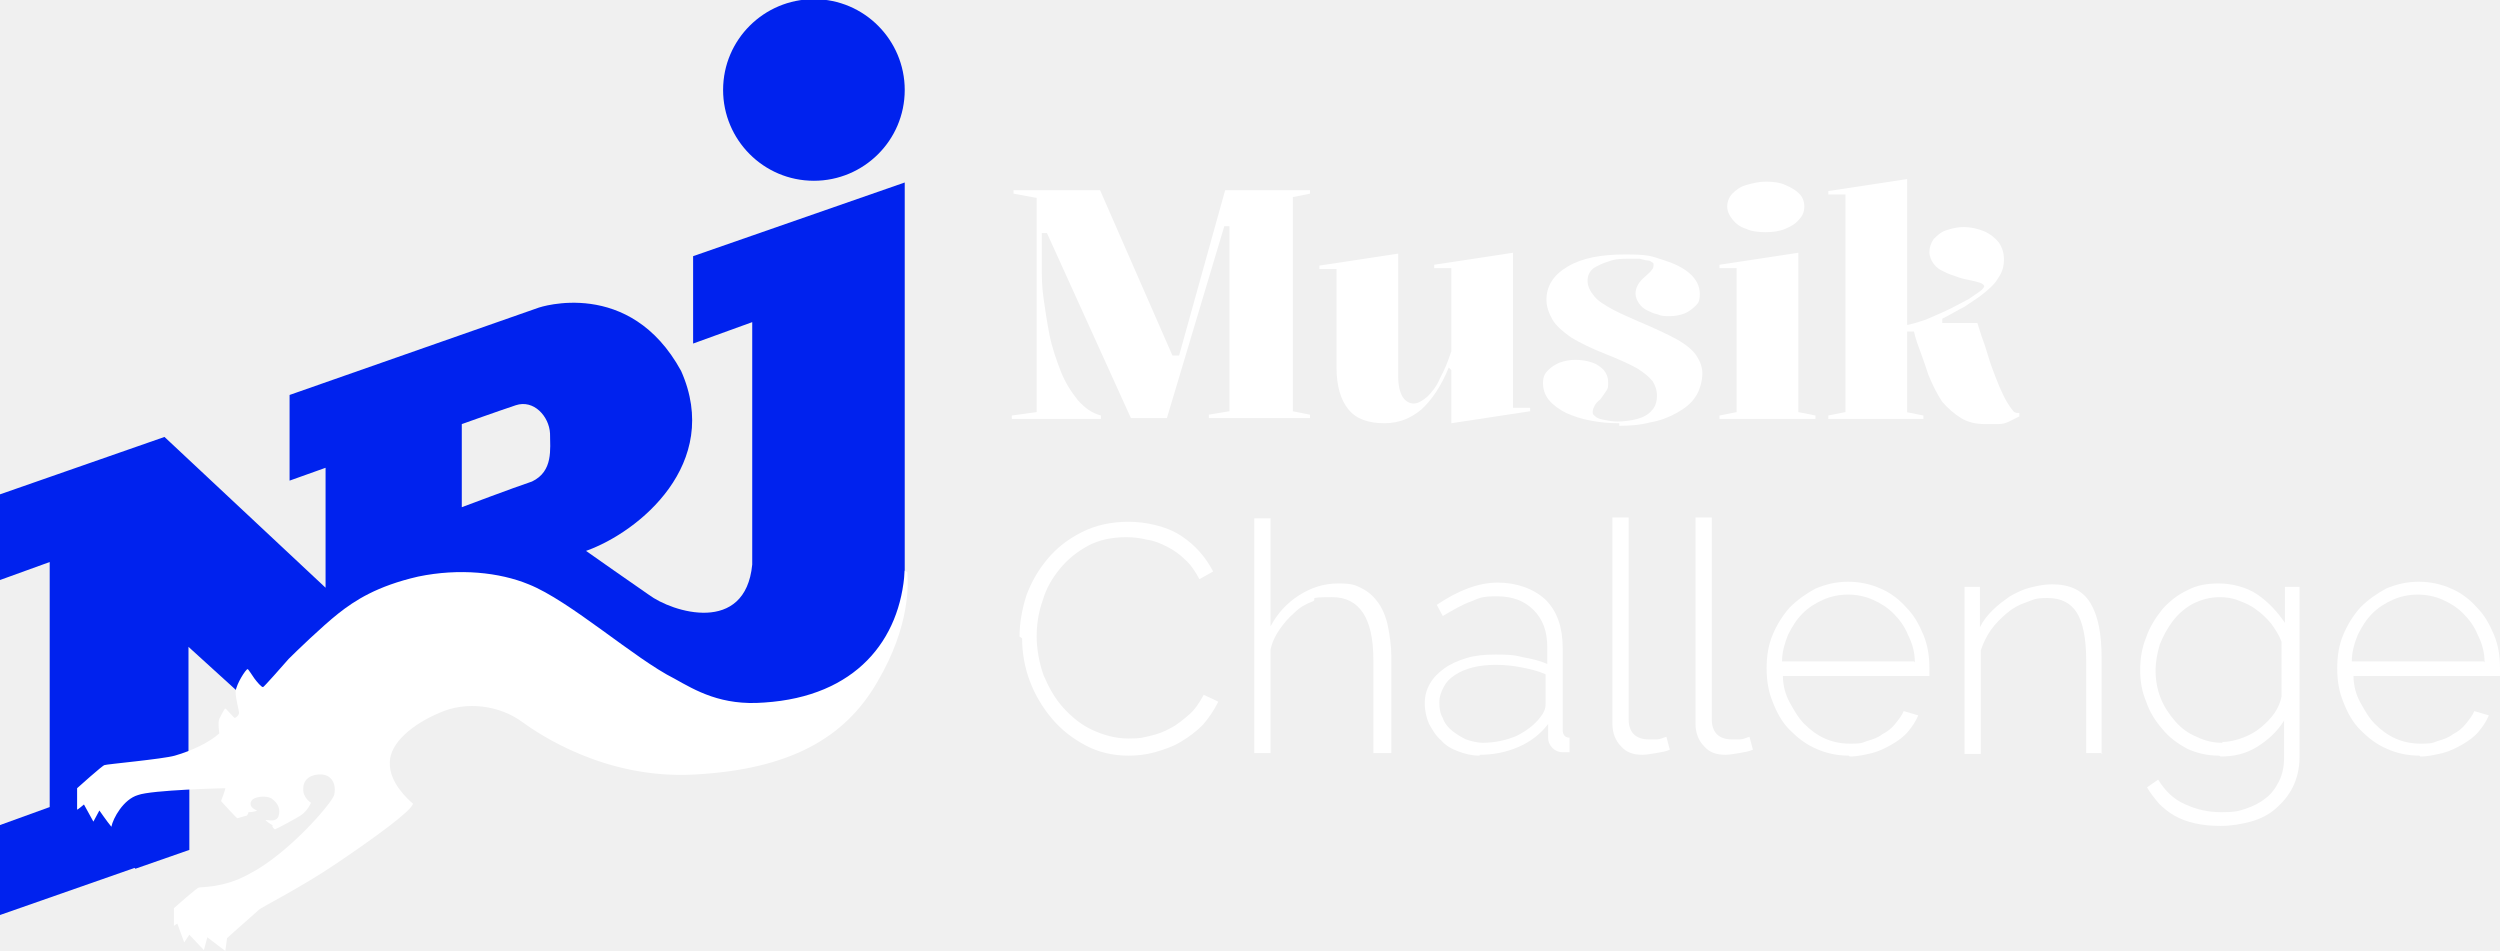
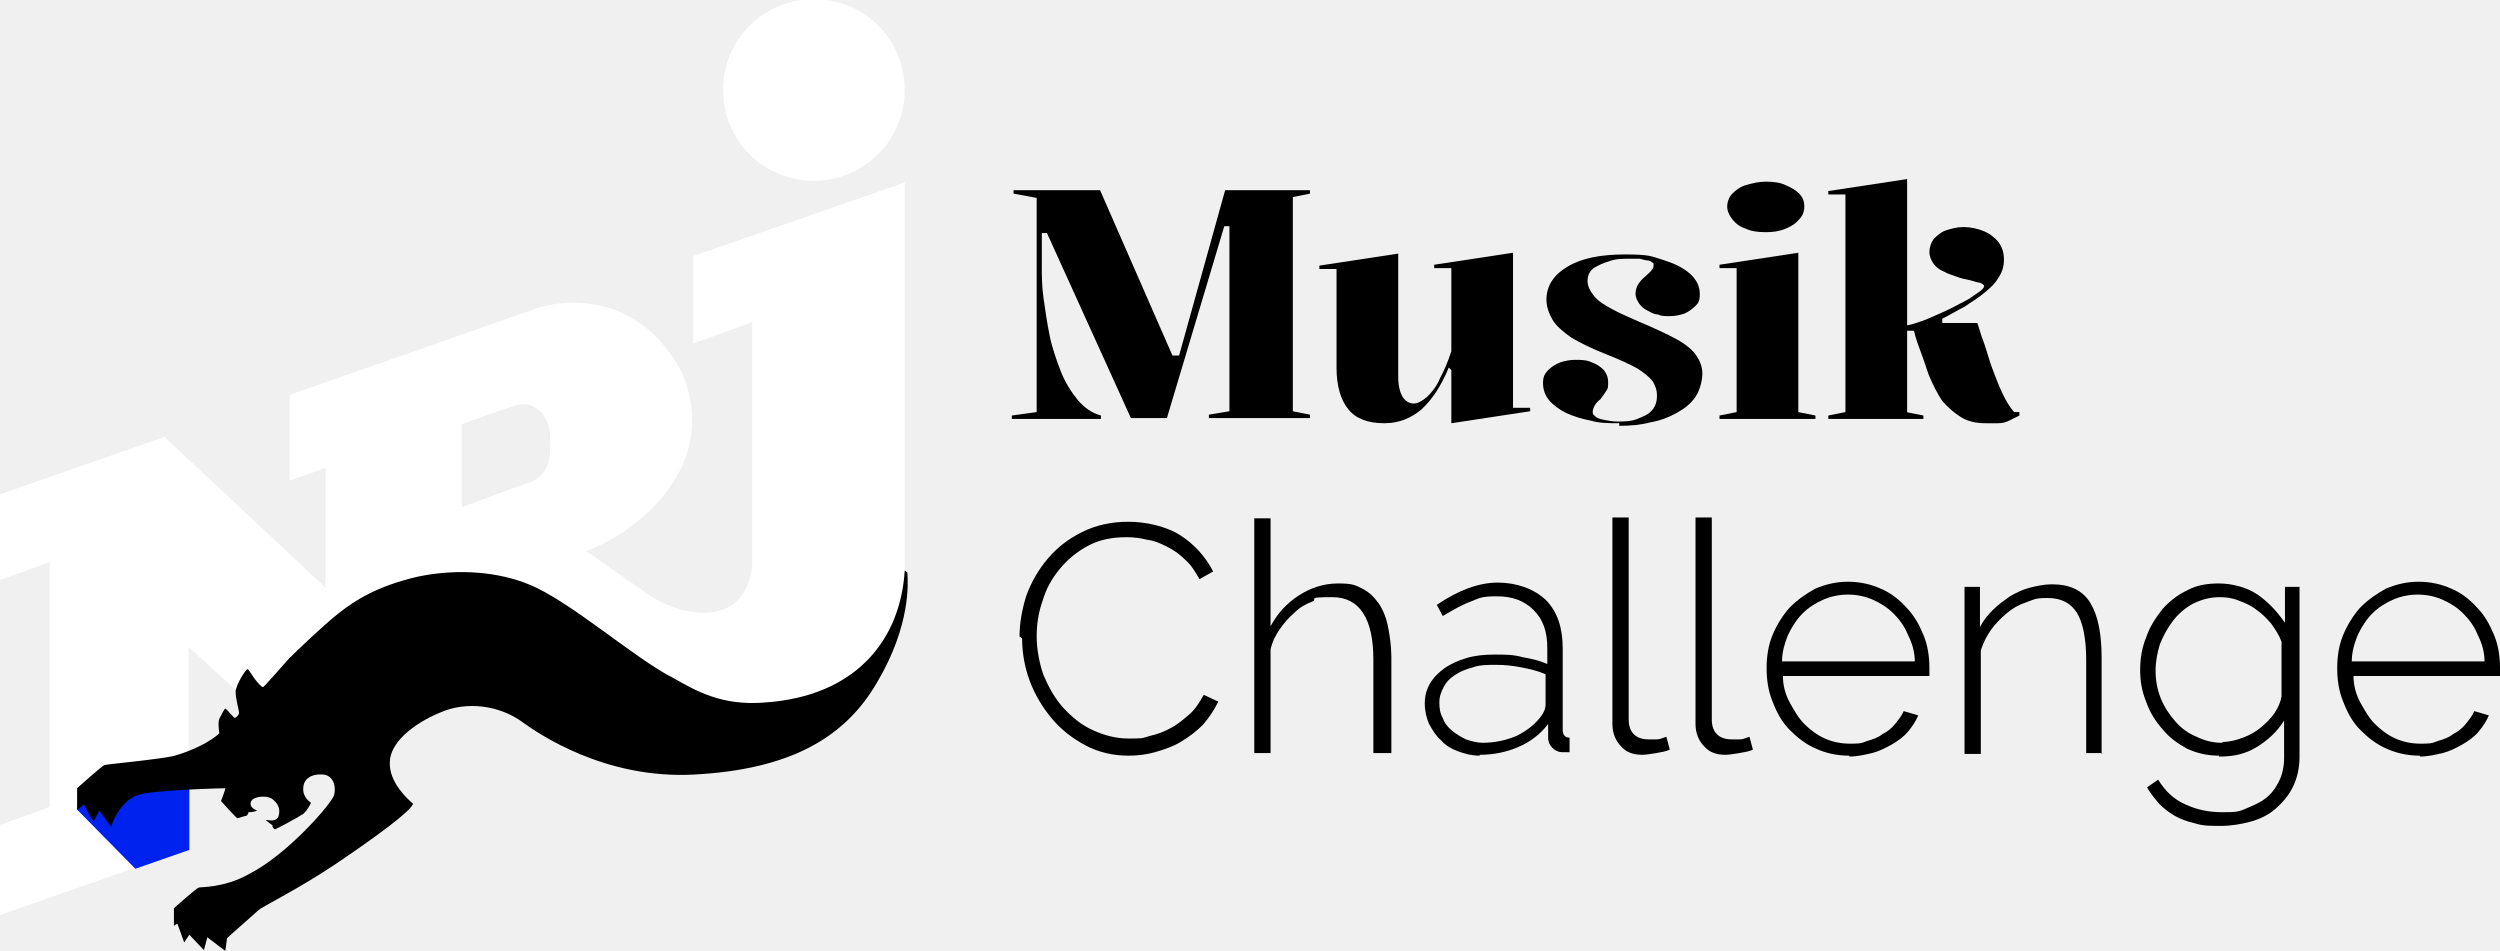
<svg xmlns="http://www.w3.org/2000/svg" version="1.1" viewBox="0 0 291.8 110.9">
  <defs>
    <style>
      .cls-1 {
        fill: #02e;
      }

      .cls-2 {
        fill: #fff;
      }
    </style>
  </defs>
  <g>
    <g id="Ebene_1">
-       <g>
-         <g>
-           <path class="cls-1" d="M80.9,29.9v10.2s6.9-2.5,6.9-2.5c0,0,0,26.9,0,28.3-.8,8.2-9.3,5.6-12.1,3.5-.9-.6-7.3-5.1-7.3-5.1,6.2-2.2,15.9-10.2,11.1-21-6-11-16.6-7.4-16.6-7.4l-29.1,10.2v10s4.2-1.5,4.2-1.5v14s-18.8-17.6-18.8-17.6L0,57.7v10s5.8-2.1,5.8-2.1v28.6S0,96.3,0,96.3v10.5s22-7.7,22-7.7v-23.6s12.1,11,12.1,11l31-8.2s4.1,3.3,7.2,5.5c5.3,3.8,11.6,4.6,18.7,2.7,7.8-2.1,14.6-9,14.6-19.1,0-3.6,0-46.1,0-46.1l-24.7,8.6ZM62.1,56.2c-2.1.7-8.2,3-8.2,3v-9.7s4.2-1.5,6.3-2.2c2.1-.7,3.9,1.3,4,3.3,0,1.8.4,4.4-2.1,5.6ZM95,21.1c5.8,0,10.6-4.7,10.6-10.6,0-5.8-4.7-10.6-10.6-10.6-5.8,0-10.6,4.7-10.6,10.6,0,5.8,4.7,10.6,10.6,10.6Z" />
-           <polygon class="cls-1" points="15.8 101.4 9 94.5 9.6 91.7 22.1 91.1 22.1 99.2 15.8 101.4" />
-           <path class="cls-2" d="M105.6,66.6c-.5,8.1-5.7,14.7-16.4,15.4-5,.4-8-1.4-10.5-2.8-4.6-2.3-12.2-9.1-17-11-3.4-1.4-8.1-1.9-12.9-.9-4.8,1.1-7.4,2.8-9.3,4.3-1.9,1.5-5,4.5-5.8,5.3-.7.8-2.9,3.3-3,3.3-.2,0-.7-.6-1-1-.3-.4-.7-1.1-.8-1.1-.2,0-1.3,1.7-1.4,2.6,0,.9.4,2.2.4,2.5,0,.3-.4.6-.5.6-.1,0-1-1.1-1.1-1.1-.1,0-.5.8-.7,1.2s0,1.7,0,1.7c-1.1,1-3.1,2-5.2,2.6-1.4.4-8,1-8.2,1.1-.2,0-3.2,2.7-3.2,2.7v2.5c.1,0,.8-.6.8-.6l1.1,2,.7-1.3s.9,1.3,1.4,1.9c.2-1,1.4-3.2,3.1-3.7,1.6-.6,10-.8,10.2-.8,0,.2-.5,1.5-.5,1.5s1.8,2,1.9,2,1-.3,1.1-.3c0,0,.2-.2.2-.4,0,0,.7,0,1-.2-.8-.3-.9-.8-.6-1.2s1.6-.6,2.3-.2c.7.5,1.1,1.2.8,2.1-.3.7-1.2.4-1.5.4,0,.1.7.6.8.6,0,0,0,.2,0,.2,0,0,.2.3.3.3.1,0,2.9-1.5,3.1-1.7.2-.1.8-.7,1.1-1.4,0,0-1-.6-.9-1.7,0-1.1,1-1.7,2.2-1.6,1.1.1,1.7,1.1,1.4,2.4-.3,1-5.4,6.9-9.9,9.2-3,1.7-5.8,1.5-5.9,1.6-.2,0-2.9,2.4-2.9,2.4v2.1c-.1,0,.4-.3.4-.3l.8,2.2.6-.9,1.7,1.8.4-1.5,2.1,1.6s.1-.8.2-1.5c.3-.3,3.4-3,3.7-3.3.3-.3,4.9-2.6,8.9-5.3,4.6-3.1,9-6.3,9.1-7.1-.6-.5-2.8-2.5-2.7-4.8,0-2.3,2.7-4.5,5.8-5.8,3.1-1.4,7-.9,9.7,1.1,1.8,1.3,9.6,6.7,20.1,6.1,11-.6,17.5-4.2,21.3-10.8,3.9-6.6,3.6-11.6,3.5-12.8Z" />
-           <polygon class="cls-2" points="27.8 89.6 28.5 86.4 29.6 86.8 28.3 89.4 27.8 89.6" />
-         </g>
-         <g>
-           <path class="cls-2" d="M118.1,48.9v-.4l2.9-.4v-25l-2.7-.5v-.4h10.1l8.8,20.1-.6-.8h1.3l-.5.8,5.6-20.1h9.9v.4l-2,.4v25l2,.4v.4h-11.8v-.4l2.4-.4v-21.6h-.6l-6.7,22.4h-4.2l-9.8-21.6h-.6v3.9c0,1.1,0,2.3.2,3.7.2,1.4.4,2.8.7,4.3.3,1.5.8,2.9,1.3,4.2s1.2,2.4,2,3.4c.8.9,1.6,1.5,2.7,1.8v.4h-10.4Z" />
-           <path class="cls-2" d="M161.6,49.4c-1.9,0-3.3-.5-4.2-1.6-.9-1.1-1.4-2.7-1.4-4.9v-11.5h-2v-.4l9.2-1.4v14.4c0,1,.2,1.8.5,2.3.3.5.8.8,1.3.8s1-.3,1.6-.8c.5-.5,1.1-1.2,1.5-2.2.5-.9.9-1.9,1.3-3.1v-9.7h-2v-.4l9.2-1.4v18.1h2v.4l-9.2,1.4v-6.2l-.3-.3c-.9,2.2-2,3.8-3.2,4.9-1.2,1-2.6,1.6-4.3,1.6Z" />
-           <path class="cls-2" d="M189,49.4c-1.2,0-2.3-.1-3.3-.3-1.1-.2-2-.5-2.9-.9-.8-.4-1.5-.9-2-1.5-.5-.6-.7-1.3-.7-2s.2-1.1.6-1.5.9-.7,1.4-.9c.6-.2,1.2-.3,1.8-.3s1.3.1,1.9.3c.6.2,1,.5,1.4.9.3.4.5.8.5,1.4s0,.7-.2,1-.4.6-.7,1c-.4.3-.6.6-.7.8-.1.2-.2.4-.2.7s.1.3.3.5c.2.2.5.3,1,.4s1,.2,1.6.2,1.6-.1,2.3-.3c.7-.2,1.3-.5,1.7-1,.4-.4.6-1,.6-1.7s-.2-1.2-.5-1.7c-.4-.5-1-1-1.8-1.5-.9-.5-2-1-3.5-1.6-1.8-.7-3.2-1.4-4.2-2-1-.7-1.8-1.4-2.2-2.1-.4-.7-.7-1.5-.7-2.3,0-1.6.8-2.9,2.5-3.9,1.7-1,3.9-1.4,6.7-1.4s3,.2,4.3.6,2.4.9,3.2,1.6c.8.7,1.2,1.5,1.2,2.4s-.2,1.1-.5,1.4-.8.7-1.3.9c-.6.2-1.1.3-1.7.3s-1,0-1.4-.2c-.5-.1-.9-.3-1.3-.5s-.7-.5-.9-.8c-.2-.3-.4-.7-.4-1.1,0-.8.4-1.4,1.1-2,.4-.4.7-.6.8-.8.2-.2.2-.4.2-.6s0-.2-.2-.3c-.1-.1-.3-.2-.5-.2-.2,0-.5-.1-.9-.2-.4,0-.8,0-1.2,0-.9,0-1.6,0-2.4.3-.7.2-1.3.5-1.8.8-.5.4-.7.9-.7,1.5s.3,1.2.8,1.8,1.2,1,2.1,1.5c.9.5,1.9.9,3,1.4,1.9.8,3.4,1.5,4.5,2.1,1.1.6,1.9,1.3,2.3,1.9s.7,1.3.7,2.1-.3,2-.8,2.7c-.5.8-1.3,1.4-2.2,1.9-.9.5-1.9.9-3.1,1.1-1.1.3-2.3.4-3.6.4Z" />
-           <path class="cls-2" d="M200.7,48.9v-.4l2-.4v-16.8h-2v-.4l9.2-1.4v18.6l2,.4v.4h-11.1ZM206.1,27.1c-.9,0-1.7-.1-2.3-.4-.7-.2-1.2-.6-1.6-1.1-.4-.5-.6-1-.6-1.5s.2-1.1.6-1.5c.4-.4.9-.8,1.6-1,.7-.2,1.5-.4,2.3-.4s1.7.1,2.3.4c.7.3,1.2.6,1.6,1,.4.4.6.9.6,1.5s-.2,1.1-.6,1.5c-.4.5-.9.8-1.6,1.1-.7.3-1.5.4-2.3.4Z" />
-           <path class="cls-2" d="M222.5,48.1l2,.4v.4h-11.1v-.4l2-.4v-25.4h-2v-.4l9.2-1.4v27.3ZM222.2,38.6v-.6c.8-.1,1.7-.4,2.6-.7.9-.4,1.9-.8,2.9-1.3.8-.4,1.5-.8,2.1-1.1.6-.4,1-.7,1.3-.9.3-.2.5-.5.5-.6s-.2-.3-.5-.4c-.3-.1-.7-.2-1.2-.3-.5-.1-1-.2-1.5-.4-.5-.2-1-.3-1.5-.6-.5-.2-.9-.5-1.2-.9-.3-.4-.5-.9-.5-1.4s.2-1.1.5-1.5c.4-.4.8-.8,1.4-1,.6-.2,1.3-.4,2.1-.4s1.7.2,2.4.5c.7.3,1.3.8,1.7,1.3.4.6.6,1.2.6,2s-.2,1.5-.7,2.2c-.4.7-1.1,1.3-2,2-.5.4-1.2.8-1.9,1.3-.8.4-1.6.9-2.6,1.4v.5h4.1c.3,1,.6,1.9.9,2.7.3.9.5,1.7.8,2.5.3.8.6,1.6.9,2.3s.6,1.3.9,1.8c.3.5.6.9.8,1.1.1,0,.2.1.3.1s.2,0,.3,0v.4c-.4.2-.8.4-1.2.6-.4.2-.8.3-1.3.3s-.9,0-1.5,0c-1,0-2-.2-2.8-.7s-1.5-1.1-2.2-1.9c-.6-.9-1.1-1.9-1.6-3.1-.3-.9-.6-1.8-.9-2.6-.3-.8-.6-1.6-.8-2.5h-1.5Z" />
-         </g>
-         <g>
-           <path class="cls-2" d="M119,74.3c0-1.6.3-3.2.8-4.8.6-1.6,1.4-3,2.5-4.3,1.1-1.3,2.4-2.3,4-3.1,1.6-.8,3.4-1.2,5.4-1.2s4.4.5,6.1,1.6c1.7,1.1,2.9,2.5,3.8,4.2l-1.6.9c-.5-.9-1-1.7-1.7-2.3-.6-.6-1.3-1.1-2.1-1.5s-1.5-.7-2.3-.8c-.8-.2-1.6-.3-2.4-.3-1.7,0-3.2.3-4.5,1-1.3.7-2.4,1.6-3.3,2.7-.9,1.1-1.6,2.3-2,3.7-.5,1.4-.7,2.8-.7,4.2s.3,3.1.8,4.5c.6,1.4,1.3,2.7,2.3,3.8,1,1.1,2.1,2,3.4,2.6s2.7,1,4.2,1,1.6-.1,2.5-.3c.9-.2,1.7-.5,2.4-.9.8-.4,1.5-1,2.2-1.6s1.2-1.4,1.7-2.3l1.7.8c-.5,1-1.1,1.9-1.8,2.7-.8.8-1.6,1.4-2.6,2s-2,.9-3,1.2c-1.1.3-2.1.4-3.1.4-1.8,0-3.5-.4-5-1.2-1.5-.8-2.8-1.8-3.9-3.1s-2-2.8-2.6-4.4c-.6-1.6-.9-3.3-.9-5Z" />
-           <path class="cls-2" d="M162.2,87.9h-1.9v-10.9c0-4.8-1.6-7.3-4.8-7.3s-1.6.2-2.3.5c-.8.3-1.5.7-2.1,1.3-.7.6-1.2,1.2-1.7,1.9-.5.7-.9,1.5-1.1,2.4v12.1h-1.9v-27.4h1.9v12.6c.8-1.5,1.9-2.7,3.3-3.6,1.4-.9,2.9-1.4,4.6-1.4s2,.2,2.8.6c.8.4,1.4,1,1.9,1.7s.9,1.7,1.1,2.7.4,2.3.4,3.6v11.2Z" />
-           <path class="cls-2" d="M172.7,88.2c-.9,0-1.7-.2-2.5-.5-.8-.3-1.5-.7-2-1.3-.6-.5-1-1.2-1.4-1.9-.3-.7-.5-1.5-.5-2.4s.2-1.6.6-2.3c.4-.7,1-1.3,1.7-1.8s1.6-.9,2.6-1.2c1-.3,2.1-.4,3.3-.4s2.1,0,3.2.3c1.1.2,2,.4,2.9.8v-1.9c0-1.9-.5-3.3-1.6-4.4-1.1-1.1-2.5-1.6-4.3-1.6s-2,.2-3,.6c-1.1.4-2.1,1-3.3,1.7l-.7-1.3c2.5-1.7,4.9-2.6,7.1-2.6s4.2.7,5.6,2c1.4,1.4,2,3.3,2,5.7v9.5c0,.6.3.9.8.9v1.7c-.1,0-.3,0-.4,0-.1,0-.3,0-.4,0-.5,0-.9-.2-1.2-.5-.3-.3-.5-.7-.5-1.2v-1.6c-.9,1.2-2.1,2.1-3.5,2.7-1.4.6-2.9.9-4.5.9ZM173,86.7c1.5,0,2.8-.3,4-.8,1.2-.6,2.1-1.3,2.8-2.2.4-.5.6-1,.6-1.5v-3.5c-.9-.4-1.8-.6-2.8-.8-1-.2-2-.3-3-.3s-1.9.1-2.7.3c-.8.2-1.5.5-2.1.9-.6.4-1,.8-1.3,1.4s-.5,1.1-.5,1.8.1,1.3.4,1.8c.2.6.6,1.1,1.1,1.5.5.4,1,.7,1.6,1,.6.2,1.3.4,2,.4Z" />
-           <path class="cls-2" d="M188.2,60.4h1.9v23.6c0,.7.2,1.3.6,1.7.4.4,1,.6,1.7.6s.6,0,1,0,.7-.2,1.1-.3l.4,1.5c-.4.2-1,.3-1.6.4-.6.1-1.2.2-1.6.2-1.1,0-1.9-.3-2.5-1-.6-.6-1-1.5-1-2.6v-24.1Z" />
-           <path class="cls-2" d="M197.9,60.4h1.9v23.6c0,.7.2,1.3.6,1.7.4.4,1,.6,1.7.6s.6,0,1,0,.7-.2,1.1-.3l.4,1.5c-.4.2-1,.3-1.6.4-.6.1-1.2.2-1.6.2-1.1,0-1.9-.3-2.5-1-.6-.6-1-1.5-1-2.6v-24.1Z" />
-           <path class="cls-2" d="M215.8,88.2c-1.4,0-2.7-.3-3.8-.8-1.2-.5-2.2-1.3-3.1-2.2s-1.5-2-2-3.3c-.5-1.2-.7-2.5-.7-3.9s.2-2.7.7-3.9c.5-1.2,1.2-2.3,2-3.2.9-.9,1.9-1.6,3-2.2,1.2-.5,2.4-.8,3.8-.8s2.7.3,3.8.8c1.2.5,2.2,1.3,3,2.2.9.9,1.5,2,2,3.2.5,1.2.7,2.5.7,3.9v.5c0,.2,0,.3,0,.4h-17.1c0,1.1.3,2.2.8,3.1s1,1.8,1.7,2.5c.7.7,1.5,1.3,2.4,1.7.9.4,1.9.6,2.9.6s1.3,0,2-.3c.7-.2,1.3-.4,1.8-.8.6-.3,1.1-.7,1.5-1.2s.8-1,1-1.5l1.7.5c-.3.7-.7,1.3-1.2,1.9s-1.2,1.1-1.9,1.5c-.7.4-1.5.8-2.3,1-.9.2-1.7.4-2.6.4ZM223.5,77.3c0-1.2-.3-2.2-.8-3.2-.4-1-1-1.8-1.7-2.5-.7-.7-1.5-1.2-2.4-1.6-.9-.4-1.9-.6-2.9-.6s-2,.2-2.9.6c-.9.4-1.7.9-2.4,1.6-.7.7-1.2,1.5-1.7,2.5-.4,1-.7,2-.7,3.1h15.4Z" />
-           <path class="cls-2" d="M245.4,87.9h-1.9v-10.9c0-2.5-.4-4.4-1.1-5.5s-1.8-1.7-3.4-1.7-1.6.2-2.5.5-1.6.7-2.3,1.3c-.7.6-1.3,1.2-1.8,1.9s-.9,1.5-1.2,2.4v12.1h-1.9v-19.5h1.8v4.7c.4-.8.9-1.4,1.5-2s1.3-1.1,2-1.6c.7-.4,1.5-.8,2.3-1s1.7-.4,2.6-.4c2.1,0,3.6.7,4.5,2.2s1.3,3.6,1.3,6.4v11.2Z" />
-           <path class="cls-2" d="M259,88.2c-1.4,0-2.6-.3-3.7-.8-1.1-.6-2.1-1.3-2.9-2.3-.8-.9-1.5-2-1.9-3.2-.5-1.2-.7-2.4-.7-3.7s.2-2.6.7-3.8c.4-1.2,1.1-2.3,1.9-3.3.8-.9,1.8-1.7,2.9-2.2,1.1-.6,2.3-.8,3.7-.8s3.2.4,4.5,1.3,2.3,2,3.2,3.3v-4.2h1.7v19.9c0,1.3-.3,2.5-.8,3.5-.5,1-1.2,1.8-2,2.5-.8.7-1.8,1.2-2.9,1.5-1.1.3-2.3.5-3.5.5s-2.1-.1-3-.3c-.9-.2-1.7-.5-2.4-.9-.7-.4-1.3-.9-1.8-1.4-.5-.6-1-1.2-1.4-1.9l1.3-.9c.8,1.3,1.8,2.3,3.2,2.9,1.3.6,2.7.9,4.2.9s1.9-.1,2.8-.4c.9-.3,1.7-.7,2.3-1.2.7-.5,1.2-1.2,1.6-2,.4-.8.6-1.7.6-2.8v-4.3c-.8,1.3-1.9,2.3-3.2,3.1s-2.7,1.1-4.2,1.1ZM259.4,86.6c.8,0,1.6-.2,2.4-.5.8-.3,1.5-.7,2.1-1.2.6-.5,1.2-1.1,1.6-1.7.4-.6.7-1.3.8-1.9v-6.4c-.3-.8-.7-1.4-1.2-2.1-.5-.6-1.1-1.2-1.7-1.6-.6-.5-1.3-.8-2.1-1.1-.7-.3-1.5-.4-2.2-.4-1.2,0-2.2.3-3.2.8-.9.5-1.7,1.2-2.3,2-.6.8-1.1,1.7-1.5,2.7-.3,1-.5,2-.5,3.1s.2,2.2.6,3.2c.4,1,1,1.9,1.7,2.7.7.8,1.5,1.4,2.5,1.8,1,.5,2,.7,3,.7Z" />
-           <path class="cls-2" d="M282.4,88.2c-1.4,0-2.7-.3-3.8-.8-1.2-.5-2.2-1.3-3.1-2.2s-1.5-2-2-3.3c-.5-1.2-.7-2.5-.7-3.9s.2-2.7.7-3.9c.5-1.2,1.2-2.3,2-3.2.9-.9,1.9-1.6,3-2.2,1.2-.5,2.4-.8,3.8-.8s2.7.3,3.8.8c1.2.5,2.2,1.3,3,2.2.9.9,1.5,2,2,3.2.5,1.2.7,2.5.7,3.9v.5c0,.2,0,.3,0,.4h-17.1c0,1.1.3,2.2.8,3.1s1,1.8,1.7,2.5c.7.7,1.5,1.3,2.4,1.7.9.4,1.9.6,2.9.6s1.3,0,2-.3c.7-.2,1.3-.4,1.8-.8.6-.3,1.1-.7,1.5-1.2s.8-1,1-1.5l1.7.5c-.3.7-.7,1.3-1.2,1.9s-1.2,1.1-1.9,1.5c-.7.4-1.5.8-2.3,1-.9.2-1.7.4-2.6.4ZM290,77.3c0-1.2-.3-2.2-.8-3.2-.4-1-1-1.8-1.7-2.5-.7-.7-1.5-1.2-2.4-1.6-.9-.4-1.9-.6-2.9-.6s-2,.2-2.9.6c-.9.4-1.7.9-2.4,1.6-.7.7-1.2,1.5-1.7,2.5-.4,1-.7,2-.7,3.1h15.4Z" />
-         </g>
-       </g>
+       <path class="cls-2" d="M80.9,29.9v10.2l6.9-2.5v28.3c-.8,8.2-9.3,5.6-12.1,3.5-.9-.6-7.3-5.1-7.3-5.1,6.2-2.2,15.9-10.2,11.1-21-6-11-16.6-7.4-16.6-7.4l-29.1,10.2v10l4.2-1.5v14l-18.8-17.6L0,57.7v10l5.8-2.1v28.6l-5.8,2.1v10.5l22-7.7v-23.6l12.1,11,31-8.2s4.1,3.3,7.2,5.5c5.3,3.8,11.6,4.6,18.7,2.7,7.8-2.1,14.6-9,14.6-19.1V21.3l-24.7,8.6h0ZM62.1,56.2c-2.1.7-8.2,3-8.2,3v-9.7s4.2-1.5,6.3-2.2,3.9,1.3,4,3.3c0,1.8.4,4.4-2.1,5.6ZM95,21.1c5.8,0,10.6-4.7,10.6-10.6S100.9-.1,95-.1s-10.6,4.7-10.6,10.6,4.7,10.6,10.6,10.6Z" />
+       <polygon class="cls-1" points="15.8 101.4 9 94.5 9.6 91.7 22.1 91.1 22.1 99.2 15.8 101.4" />
+       <path d="M105.6,66.6c-.5,8.1-5.7,14.7-16.4,15.4-5,.4-8-1.4-10.5-2.8-4.6-2.3-12.2-9.1-17-11-3.4-1.4-8.1-1.9-12.9-.9-4.8,1.1-7.4,2.8-9.3,4.3-1.9,1.5-5,4.5-5.8,5.3-.7.8-2.9,3.3-3,3.3-.2,0-.7-.6-1-1s-.7-1.1-.8-1.1c-.2,0-1.3,1.7-1.4,2.6,0,.9.4,2.2.4,2.5s-.4.6-.5.6-1-1.1-1.1-1.1-.5.8-.7,1.2,0,1.7,0,1.7c-1.1,1-3.1,2-5.2,2.6-1.4.4-8,1-8.2,1.1-.2,0-3.2,2.7-3.2,2.7v2.5c.1,0,.8-.6.8-.6l1.1,2,.7-1.3s.9,1.3,1.4,1.9c.2-1,1.4-3.2,3.1-3.7,1.6-.6,10-.8,10.2-.8,0,.2-.5,1.5-.5,1.5,0,0,1.8,2,1.9,2s1-.3,1.1-.3c0,0,.2-.2.2-.4,0,0,.7,0,1-.2-.8-.3-.9-.8-.6-1.2s1.6-.6,2.3-.2c.7.5,1.1,1.2.8,2.1-.3.7-1.2.4-1.5.4,0,0,.7.6.8.6v.2s.2.3.3.3,2.9-1.5,3.1-1.7c.2,0,.8-.7,1.1-1.4,0,0-1-.6-.9-1.7,0-1.1,1-1.7,2.2-1.6,1.1,0,1.7,1.1,1.4,2.4-.3,1-5.4,6.9-9.9,9.2-3,1.7-5.8,1.5-5.9,1.6-.2,0-2.9,2.4-2.9,2.4v2.1c-.1,0,.4-.3.4-.3l.8,2.2.6-.9,1.7,1.8.4-1.5,2.1,1.6s.1-.8.2-1.5c.3-.3,3.4-3,3.7-3.3.3-.3,4.9-2.6,8.9-5.3,4.6-3.1,9-6.3,9.1-7.1-.6-.5-2.8-2.5-2.7-4.8,0-2.3,2.7-4.5,5.8-5.8,3.1-1.4,7-.9,9.7,1.1,1.8,1.3,9.6,6.7,20.1,6.1,11-.6,17.5-4.2,21.3-10.8,3.9-6.6,3.6-11.6,3.5-12.8l-.3-.2Z" />
+       <polygon points="27.8 89.6 28.5 86.4 29.6 86.8 28.3 89.4 27.8 89.6" />
+       <path d="M118.1,48.9v-.4l2.9-.4v-25l-2.7-.5v-.4h10.1l8.8,20.1-.6-.8h1.3l-.5.8,5.6-20.1h9.9v.4l-2,.4v25l2,.4v.4h-11.8v-.4l2.4-.4v-21.6h-.6l-6.7,22.4h-4.2l-9.8-21.6h-.6v3.9c0,1.1,0,2.3.2,3.7s.4,2.8.7,4.3c.3,1.5.8,2.9,1.3,4.2s1.2,2.4,2,3.4c.8.9,1.6,1.5,2.7,1.8v.4h-10.4Z" />
+       <path d="M161.6,49.4c-1.9,0-3.3-.5-4.2-1.6s-1.4-2.7-1.4-4.9v-11.5h-2v-.4l9.2-1.4v14.4c0,1,.2,1.8.5,2.3s.8.8,1.3.8,1-.3,1.6-.8c.5-.5,1.1-1.2,1.5-2.2.5-.9.9-1.9,1.3-3.1v-9.7h-2v-.4l9.2-1.4v18.1h2v.4l-9.2,1.4v-6.2l-.3-.3c-.9,2.2-2,3.8-3.2,4.9-1.2,1-2.6,1.6-4.3,1.6h0Z" />
+       <path d="M189,49.4c-1.2,0-2.3,0-3.3-.3-1.1-.2-2-.5-2.9-.9-.8-.4-1.5-.9-2-1.5s-.7-1.3-.7-2,.2-1.1.6-1.5.9-.7,1.4-.9c.6-.2,1.2-.3,1.8-.3s1.3,0,1.9.3c.6.2,1,.5,1.4.9.3.4.5.8.5,1.4s0,.7-.2,1-.4.6-.7,1c-.4.3-.6.6-.7.8-.1.2-.2.4-.2.7s.1.3.3.5.5.3,1,.4,1,.2,1.6.2,1.6,0,2.3-.3,1.3-.5,1.7-1c.4-.4.6-1,.6-1.7s-.2-1.2-.5-1.7c-.4-.5-1-1-1.8-1.5-.9-.5-2-1-3.5-1.6-1.8-.7-3.2-1.4-4.2-2-1-.7-1.8-1.4-2.2-2.1-.4-.7-.7-1.5-.7-2.3,0-1.6.8-2.9,2.5-3.9,1.7-1,3.9-1.4,6.7-1.4s3,.2,4.3.6,2.4.9,3.2,1.6,1.2,1.5,1.2,2.4-.2,1.1-.5,1.4-.8.7-1.3.9c-.6.2-1.1.3-1.7.3s-1,0-1.4-.2c-.5,0-.9-.3-1.3-.5s-.7-.5-.9-.8-.4-.7-.4-1.1c0-.8.4-1.4,1.1-2,.4-.4.7-.6.8-.8.2-.2.2-.4.2-.6s0-.2-.2-.3c-.1-.1-.3-.2-.5-.2s-.5-.1-.9-.2h-1.2c-.9,0-1.6,0-2.4.3-.7.2-1.3.5-1.8.8-.5.4-.7.9-.7,1.5s.3,1.2.8,1.8,1.2,1,2.1,1.5c.9.5,1.9.9,3,1.4,1.9.8,3.4,1.5,4.5,2.1s1.9,1.3,2.3,1.9.7,1.3.7,2.1-.3,2-.8,2.7c-.5.8-1.3,1.4-2.2,1.9s-1.9.9-3.1,1.1c-1.1.3-2.3.4-3.6.4v-.3Z" />
+       <path d="M200.7,48.9v-.4l2-.4v-16.8h-2v-.4l9.2-1.4v18.6l2,.4v.4h-11.2ZM206.1,27.1c-.9,0-1.7-.1-2.3-.4-.7-.2-1.2-.6-1.6-1.1-.4-.5-.6-1-.6-1.5s.2-1.1.6-1.5c.4-.4.9-.8,1.6-1,.7-.2,1.5-.4,2.3-.4s1.7.1,2.3.4c.7.3,1.2.6,1.6,1,.4.4.6.9.6,1.5s-.2,1.1-.6,1.5c-.4.5-.9.8-1.6,1.1-.7.3-1.5.4-2.3.4Z" />
+       <path d="M222.5,48.1l2,.4v.4h-11.1v-.4l2-.4v-25.4h-2v-.4l9.2-1.4v27.3h0ZM222.2,38.6v-.6c.8,0,1.7-.4,2.6-.7.9-.4,1.9-.8,2.9-1.3s1.5-.8,2.1-1.1c.6-.4,1-.7,1.3-.9s.5-.5.5-.6-.2-.3-.5-.4c-.3,0-.7-.2-1.2-.3s-1-.2-1.5-.4-1-.3-1.5-.6c-.5-.2-.9-.5-1.2-.9s-.5-.9-.5-1.4.2-1.1.5-1.5c.4-.4.8-.8,1.4-1,.6-.2,1.3-.4,2.1-.4s1.7.2,2.4.5,1.3.8,1.7,1.3c.4.6.6,1.2.6,2s-.2,1.5-.7,2.2c-.4.7-1.1,1.3-2,2-.5.4-1.2.8-1.9,1.3-.8.4-1.6.9-2.6,1.4v.5h4.1c.3,1,.6,1.9.9,2.7.3.9.5,1.7.8,2.5s.6,1.6.9,2.3.6,1.3.9,1.8c.3.5.6.9.8,1.1.1,0,.2,0,.3,0h.3v.4c-.4.2-.8.4-1.2.6-.4.2-.8.3-1.3.3h-1.5c-1,0-2-.2-2.8-.7s-1.5-1.1-2.2-1.9c-.6-.9-1.1-1.9-1.6-3.1-.3-.9-.6-1.8-.9-2.6-.3-.8-.6-1.6-.8-2.5h-1.5.3Z" />
+       <path d="M119,74.3c0-1.6.3-3.2.8-4.8.6-1.6,1.4-3,2.5-4.3,1.1-1.3,2.4-2.3,4-3.1s3.4-1.2,5.4-1.2,4.4.5,6.1,1.6c1.7,1.1,2.9,2.5,3.8,4.2l-1.6.9c-.5-.9-1-1.7-1.7-2.3-.6-.6-1.3-1.1-2.1-1.5s-1.5-.7-2.3-.8c-.8-.2-1.6-.3-2.4-.3-1.7,0-3.2.3-4.5,1-1.3.7-2.4,1.6-3.3,2.7s-1.6,2.3-2,3.7c-.5,1.4-.7,2.8-.7,4.2s.3,3.1.8,4.5c.6,1.4,1.3,2.7,2.3,3.8,1,1.1,2.1,2,3.4,2.6,1.3.6,2.7,1,4.2,1s1.6,0,2.5-.3c.9-.2,1.7-.5,2.4-.9.8-.4,1.5-1,2.2-1.6s1.2-1.4,1.7-2.3l1.7.8c-.5,1-1.1,1.9-1.8,2.7-.8.8-1.6,1.4-2.6,2s-2,.9-3,1.2c-1.1.3-2.1.4-3.1.4-1.8,0-3.5-.4-5-1.2-1.5-.8-2.8-1.8-3.9-3.1s-2-2.8-2.6-4.4-.9-3.3-.9-5l-.3-.2Z" />
+       <path d="M162.2,87.9h-1.9v-10.9c0-4.8-1.6-7.3-4.8-7.3s-1.6.2-2.3.5c-.8.3-1.5.7-2.1,1.3-.7.6-1.2,1.2-1.7,1.9-.5.7-.9,1.5-1.1,2.4v12.1h-1.9v-27.4h1.9v12.6c.8-1.5,1.9-2.7,3.3-3.6,1.4-.9,2.9-1.4,4.6-1.4s2,.2,2.8.6,1.4,1,1.9,1.7.9,1.7,1.1,2.7.4,2.3.4,3.6v11.2h-.2Z" />
+       <path d="M172.7,88.2c-.9,0-1.7-.2-2.5-.5s-1.5-.7-2-1.3c-.6-.5-1-1.2-1.4-1.9-.3-.7-.5-1.5-.5-2.4s.2-1.6.6-2.3c.4-.7,1-1.3,1.7-1.8s1.6-.9,2.6-1.2c1-.3,2.1-.4,3.3-.4s2.1,0,3.2.3c1.1.2,2,.4,2.9.8v-1.9c0-1.9-.5-3.3-1.6-4.4s-2.5-1.6-4.3-1.6-2,.2-3,.6c-1.1.4-2.1,1-3.3,1.7l-.7-1.3c2.5-1.7,4.9-2.6,7.1-2.6s4.2.7,5.6,2c1.4,1.4,2,3.3,2,5.7v9.5c0,.6.3.9.8.9v1.7h-.8c-.5,0-.9-.2-1.2-.5s-.5-.7-.5-1.2v-1.6c-.9,1.2-2.1,2.1-3.5,2.7s-2.9.9-4.5.9h0ZM173,86.7c1.5,0,2.8-.3,4-.8,1.2-.6,2.1-1.3,2.8-2.2.4-.5.6-1,.6-1.5v-3.5c-.9-.4-1.8-.6-2.8-.8-1-.2-2-.3-3-.3s-1.9,0-2.7.3c-.8.2-1.5.5-2.1.9s-1,.8-1.3,1.4-.5,1.1-.5,1.8.1,1.3.4,1.8c.2.6.6,1.1,1.1,1.5s1,.7,1.6,1c.6.2,1.3.4,2,.4h-.1Z" />
+       <path d="M188.2,60.4h1.9v23.6c0,.7.2,1.3.6,1.7.4.4,1,.6,1.7.6h1c.4,0,.7-.2,1.1-.3l.4,1.5c-.4.2-1,.3-1.6.4s-1.2.2-1.6.2c-1.1,0-1.9-.3-2.5-1-.6-.6-1-1.5-1-2.6v-24.1h0Z" />
+       <path d="M197.9,60.4h1.9v23.6c0,.7.2,1.3.6,1.7.4.4,1,.6,1.7.6h1c.4,0,.7-.2,1.1-.3l.4,1.5c-.4.2-1,.3-1.6.4s-1.2.2-1.6.2c-1.1,0-1.9-.3-2.5-1-.6-.6-1-1.5-1-2.6v-24.1h0Z" />
+       <path d="M215.8,88.2c-1.4,0-2.7-.3-3.8-.8-1.2-.5-2.2-1.3-3.1-2.2s-1.5-2-2-3.3c-.5-1.2-.7-2.5-.7-3.9s.2-2.7.7-3.9c.5-1.2,1.2-2.3,2-3.2.9-.9,1.9-1.6,3-2.2,1.2-.5,2.4-.8,3.8-.8s2.7.3,3.8.8c1.2.5,2.2,1.3,3,2.2.9.9,1.5,2,2,3.2s.7,2.5.7,3.9v.9h-17.1c0,1.1.3,2.2.8,3.1s1,1.8,1.7,2.5,1.5,1.3,2.4,1.7c.9.4,1.9.6,2.9.6s1.3,0,2-.3c.7-.2,1.3-.4,1.8-.8.6-.3,1.1-.7,1.5-1.2s.8-1,1-1.5l1.7.5c-.3.7-.7,1.3-1.2,1.9s-1.2,1.1-1.9,1.5-1.5.8-2.3,1c-.9.2-1.7.4-2.6.4h0ZM223.5,77.3c0-1.2-.3-2.2-.8-3.2-.4-1-1-1.8-1.7-2.5s-1.5-1.2-2.4-1.6-1.9-.6-2.9-.6-2,.2-2.9.6-1.7.9-2.4,1.6-1.2,1.5-1.7,2.5c-.4,1-.7,2-.7,3.1h15.5Z" />
+       <path d="M245.4,87.9h-1.9v-10.9c0-2.5-.4-4.4-1.1-5.5s-1.8-1.7-3.4-1.7-1.6.2-2.5.5-1.6.7-2.3,1.3c-.7.6-1.3,1.2-1.8,1.9s-.9,1.5-1.2,2.4v12.1h-1.9v-19.5h1.8v4.7c.4-.8.9-1.4,1.5-2s1.3-1.1,2-1.6c.7-.4,1.5-.8,2.3-1s1.7-.4,2.6-.4c2.1,0,3.6.7,4.5,2.2s1.3,3.6,1.3,6.4v11.2h0Z" />
+       <path d="M259,88.2c-1.4,0-2.6-.3-3.7-.8-1.1-.6-2.1-1.3-2.9-2.3-.8-.9-1.5-2-1.9-3.2-.5-1.2-.7-2.4-.7-3.7s.2-2.6.7-3.8c.4-1.2,1.1-2.3,1.9-3.3.8-.9,1.8-1.7,2.9-2.2,1.1-.6,2.3-.8,3.7-.8s3.2.4,4.5,1.3,2.3,2,3.2,3.3v-4.2h1.7v19.9c0,1.3-.3,2.5-.8,3.5s-1.2,1.8-2,2.5-1.8,1.2-2.9,1.5-2.3.5-3.5.5-2.1,0-3-.3c-.9-.2-1.7-.5-2.4-.9s-1.3-.9-1.8-1.4c-.5-.6-1-1.2-1.4-1.9l1.3-.9c.8,1.3,1.8,2.3,3.2,2.9,1.3.6,2.7.9,4.2.9s1.9,0,2.8-.4,1.7-.7,2.3-1.2c.7-.5,1.2-1.2,1.6-2s.6-1.7.6-2.8v-4.3c-.8,1.3-1.9,2.3-3.2,3.1s-2.7,1.1-4.2,1.1h-.2ZM259.4,86.6c.8,0,1.6-.2,2.4-.5s1.5-.7,2.1-1.2,1.2-1.1,1.6-1.7.7-1.3.8-1.9v-6.4c-.3-.8-.7-1.4-1.2-2.1-.5-.6-1.1-1.2-1.7-1.6-.6-.5-1.3-.8-2.1-1.1-.7-.3-1.5-.4-2.2-.4-1.2,0-2.2.3-3.2.8-.9.5-1.7,1.2-2.3,2s-1.1,1.7-1.5,2.7c-.3,1-.5,2-.5,3.1s.2,2.2.6,3.2c.4,1,1,1.9,1.7,2.7.7.8,1.5,1.4,2.5,1.8,1,.5,2,.7,3,.7h0Z" />
+       <path d="M282.4,88.2c-1.4,0-2.7-.3-3.8-.8-1.2-.5-2.2-1.3-3.1-2.2s-1.5-2-2-3.3c-.5-1.2-.7-2.5-.7-3.9s.2-2.7.7-3.9c.5-1.2,1.2-2.3,2-3.2.9-.9,1.9-1.6,3-2.2,1.2-.5,2.4-.8,3.8-.8s2.7.3,3.8.8c1.2.5,2.2,1.3,3,2.2.9.9,1.5,2,2,3.2s.7,2.5.7,3.9v.9h-17.1c0,1.1.3,2.2.8,3.1s1,1.8,1.7,2.5,1.5,1.3,2.4,1.7c.9.4,1.9.6,2.9.6s1.3,0,2-.3c.7-.2,1.3-.4,1.8-.8.6-.3,1.1-.7,1.5-1.2s.8-1,1-1.5l1.7.5c-.3.7-.7,1.3-1.2,1.9s-1.2,1.1-1.9,1.5c-.7.4-1.5.8-2.3,1-.9.2-1.7.4-2.6.4h0ZM290,77.3c0-1.2-.3-2.2-.8-3.2-.4-1-1-1.8-1.7-2.5s-1.5-1.2-2.4-1.6-1.9-.6-2.9-.6-2,.2-2.9.6-1.7.9-2.4,1.6c-.7.7-1.2,1.5-1.7,2.5-.4,1-.7,2-.7,3.1h15.5Z" />
    </g>
  </g>
</svg>
